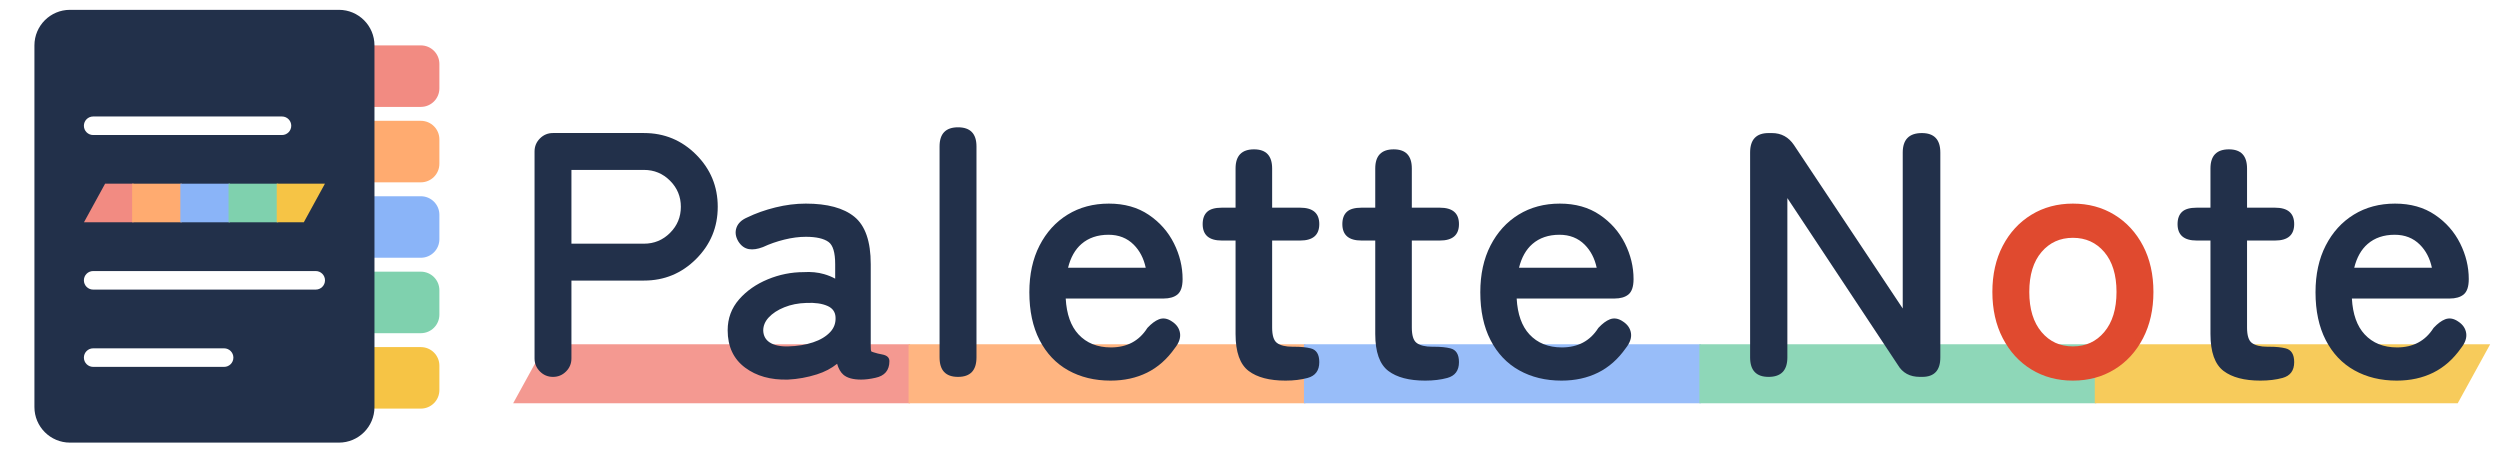
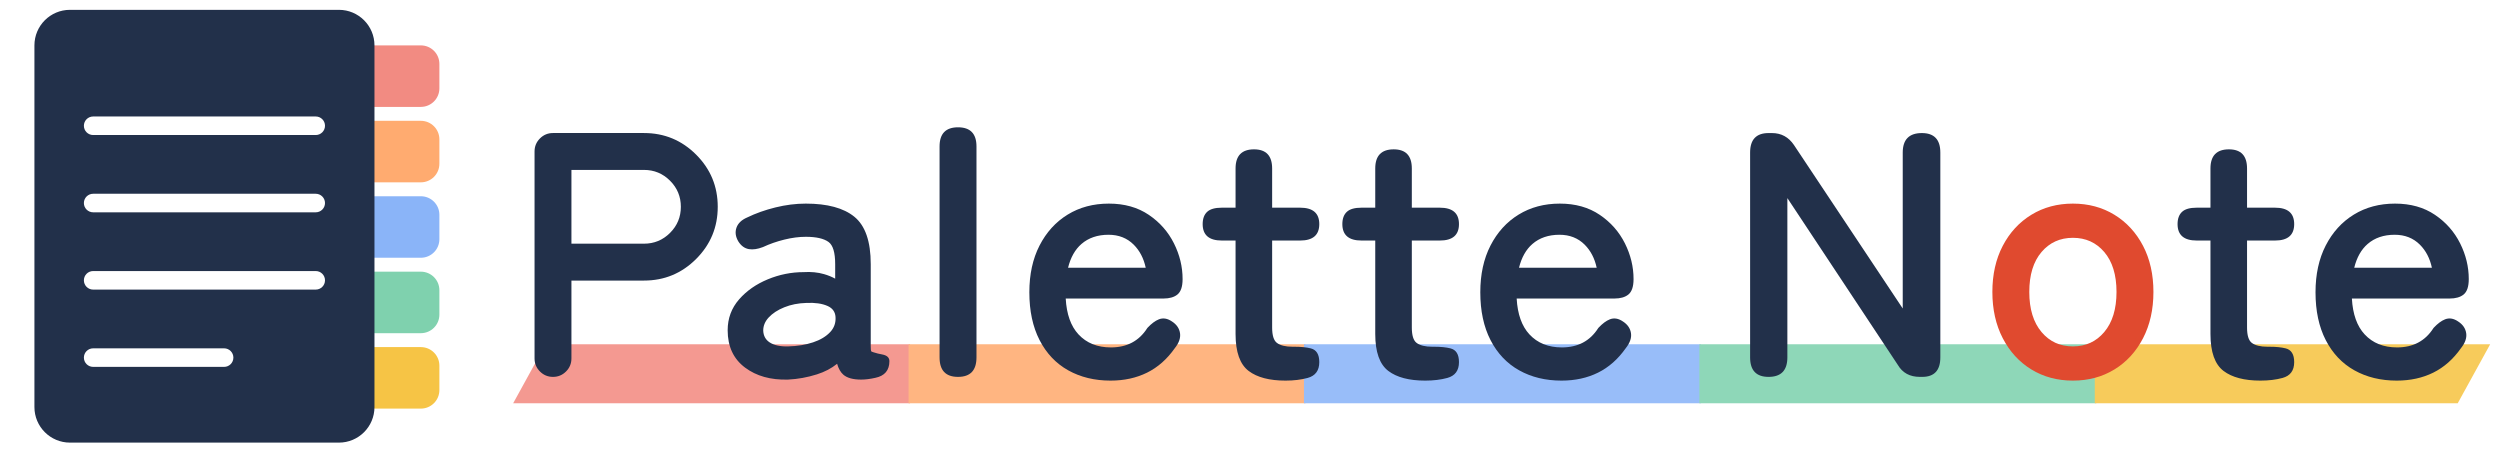
<svg xmlns="http://www.w3.org/2000/svg" viewBox="-14.0 -32.0 1016.682 184">
  <path fill="#F28B82" d="M126.971,-13.543 L157.143,-13.543 C161.309,-13.543 164.686,-10.166 164.686,-6 L164.686,3.931 C164.686,8.097 161.309,11.474 157.143,11.474 L126.971,11.474 C122.806,11.474 119.429,8.097 119.429,3.931 L119.429,-6 C119.429,-10.166 122.806,-13.543 126.971,-13.543 Z" />
  <path fill="#FFAB70" d="M126.971,17.131 L157.143,17.131 C161.309,17.131 164.686,20.508 164.686,24.674 L164.686,34.606 C164.686,38.772 161.309,42.149 157.143,42.149 L126.971,42.149 C122.806,42.149 119.429,38.772 119.429,34.606 L119.429,24.674 C119.429,20.508 122.806,17.131 126.971,17.131 Z" />
  <path fill="#8AB4F8" d="M126.971,47.806 L157.143,47.806 C161.309,47.806 164.686,51.183 164.686,55.349 L164.686,65.28 C164.686,69.446 161.309,72.823 157.143,72.823 L126.971,72.823 C122.806,72.823 119.429,69.446 119.429,65.28 L119.429,55.349 C119.429,51.183 122.806,47.806 126.971,47.806 Z" />
  <path fill="#7FD1AE" d="M126.971,78.48 L157.143,78.48 C161.309,78.48 164.686,81.857 164.686,86.023 L164.686,95.954 C164.686,100.12 161.309,103.497 157.143,103.497 L126.971,103.497 C122.806,103.497 119.429,100.12 119.429,95.954 L119.429,86.023 C119.429,81.857 122.806,78.48 126.971,78.48 Z" />
  <path fill="#F6C445" d="M126.971,109.154 L157.143,109.154 C161.309,109.154 164.686,112.531 164.686,116.697 L164.686,126.629 C164.686,130.794 161.309,134.171 157.143,134.171 L126.971,134.171 C122.806,134.171 119.429,130.794 119.429,126.629 L119.429,116.697 C119.429,112.531 122.806,109.154 126.971,109.154 Z" />
-   <path fill="#22304A" d="M14.457,-28 L123.829,-28 C131.813,-28 138.286,-21.527 138.286,-13.543 L138.286,133.543 C138.286,141.527 131.813,148 123.829,148 L14.457,148 C6.473,148 0,141.527 0,133.543 L0,-13.543 C0,-21.527 6.473,-28 14.457,-28 Z M23.886,78.229 C21.803,78.229 20.114,79.917 20.114,82 C20.114,84.083 21.803,85.771 23.886,85.771 L114.4,85.771 C116.483,85.771 118.171,84.083 118.171,82 C118.171,79.917 116.483,78.229 114.4,78.229 Z M23.886,15.371 C21.803,15.371 20.114,17.06 20.114,19.143 C20.114,21.226 21.803,22.914 23.886,22.914 L100.672,22.914 C102.755,22.914 104.443,21.226 104.443,19.143 C104.443,17.06 102.755,15.371 100.672,15.371 Z M23.886,109.657 C21.803,109.657 20.114,111.346 20.114,113.429 C20.114,115.512 21.803,117.2 23.886,117.2 L77.138,117.2 C79.221,117.2 80.91,115.511 80.91,113.429 C80.91,111.346 79.221,109.657 77.138,109.657 Z" />
-   <path fill="#F28B82" d="M28.743,42.7 L40.343,42.7 L40.343,58.4 L20.143,58.4 Z" />
-   <path fill="#FFAB70" d="M39.743,42.7 L59.943,42.7 L59.943,58.4 L39.743,58.4 Z" />
-   <path fill="#8AB4F8" d="M59.343,42.7 L79.543,42.7 L79.543,58.4 L59.343,58.4 Z" />
-   <path fill="#7FD1AE" d="M78.943,42.7 L99.143,42.7 L99.143,58.4 L78.943,58.4 Z" />
-   <path fill="#F6C445" d="M98.543,42.7 L118.143,42.7 L109.543,58.4 L98.543,58.4 Z" />
+   <path fill="#22304A" d="M14.457,-28 L123.829,-28 C131.813,-28 138.286,-21.527 138.286,-13.543 L138.286,133.543 C138.286,141.527 131.813,148 123.829,148 L14.457,148 C6.473,148 0,141.527 0,133.543 L0,-13.543 C0,-21.527 6.473,-28 14.457,-28 Z M23.886,15.371 C21.803,15.371 20.114,17.06 20.114,19.143 C20.114,21.226 21.803,22.914 23.886,22.914 L114.4,22.914 C116.483,22.914 118.171,21.226 118.171,19.143 C118.171,17.06 116.483,15.371 114.4,15.371 Z M23.886,46.8 C21.803,46.8 20.114,48.488 20.114,50.571 C20.114,52.654 21.803,54.343 23.886,54.343 L114.4,54.343 C116.483,54.343 118.171,52.654 118.171,50.571 C118.171,48.488 116.483,46.8 114.4,46.8 Z M23.886,78.229 C21.803,78.229 20.114,79.917 20.114,82 C20.114,84.083 21.803,85.771 23.886,85.771 L114.4,85.771 C116.483,85.771 118.171,84.083 118.171,82 C118.171,79.917 116.483,78.229 114.4,78.229 Z M23.886,109.657 C21.803,109.657 20.114,111.346 20.114,113.429 C20.114,115.512 21.803,117.2 23.886,117.2 L77.138,117.2 C79.221,117.2 80.91,115.511 80.91,113.429 C80.91,111.346 79.221,109.657 77.138,109.657 Z" />
  <path fill="#F49991" d="M207.886,108 L356.086,108 L356.086,132 L194.686,132 Z" />
  <path fill="#FFB581" d="M355.486,108 L516.886,108 L516.886,132 L355.486,132 Z" />
  <path fill="#98BDF9" d="M516.286,108 L677.686,108 L677.686,132 L516.286,132 Z" />
  <path fill="#8ED7B8" d="M677.086,108 L838.486,108 L838.486,132 L677.086,132 Z" />
  <path fill="#F7CB5B" d="M837.886,108 L998.686,108 L985.486,132 L837.886,132 Z" />
  <path fill="#22304A" d="M203.386,113.77 L203.386,29.6 Q203.386,26.493 205.582,24.297 Q207.779,22.1 210.886,22.1 L247.886,22.1 Q260.312,22.1 269.099,30.887 Q277.886,39.674 277.886,52.1 Q277.886,64.526 269.099,73.313 Q260.312,82.1 247.886,82.1 L218.386,82.1 L218.386,113.77 Q218.386,116.877 216.189,119.073 Q213.992,121.27 210.886,121.27 Q207.779,121.27 205.582,119.073 Q203.386,116.877 203.386,113.77 Z M218.386,67.1 L247.886,67.1 Q254.099,67.1 258.492,62.707 Q262.886,58.313 262.886,52.1 Q262.886,45.887 258.492,41.493 Q254.099,37.1 247.886,37.1 L218.386,37.1 L218.386,67.1 Z" />
  <path fill="#22304A" d="M306.394,121.069 Q296.325,121.345 289.773,116.448 Q283.221,111.552 283.221,102.31 Q283.221,95.552 287.566,90.586 Q291.911,85.621 298.738,82.793 Q305.566,79.966 312.876,79.966 Q317.152,79.69 320.738,80.724 Q324.325,81.759 326.945,83.69 L326.945,75.414 Q326.945,67.69 323.704,65.345 Q320.463,63 313.704,63 Q309.428,63 304.669,64.172 Q299.911,65.345 295.773,67.276 Q292.876,68.379 290.807,68.034 Q288.738,67.69 287.359,65.483 Q285.98,63.138 286.738,61 Q287.497,58.862 290.394,57.621 Q295.497,55.138 301.635,53.621 Q307.773,52.103 313.704,52.103 Q326.394,52.103 332.6,57.138 Q338.807,62.172 338.807,75.414 L338.807,108.655 Q338.807,110.862 339.152,111.483 Q339.497,112.103 340.876,112.517 Q342.531,113.069 344.463,113.414 Q346.394,113.759 346.394,114.862 Q346.394,119.414 341.704,120.379 Q338.669,121.069 336.187,121.069 Q331.773,121.069 329.842,119.414 Q327.911,117.759 327.221,113.483 Q323.497,117.207 317.842,119 Q312.187,120.793 306.394,121.069 Z M306.531,110.172 Q312.325,110.034 317.083,108.448 Q321.842,106.862 324.6,103.897 Q327.359,100.931 327.083,96.793 Q326.807,92.931 323.152,91.276 Q319.497,89.621 313.842,89.897 Q308.738,90.034 304.463,91.759 Q300.187,93.483 297.635,96.241 Q295.083,99 295.083,102.448 Q295.221,106.31 298.256,108.31 Q301.29,110.31 306.531,110.172 Z" />
  <path fill="#22304A" d="M306.429,122.368 Q295.908,122.657 288.995,117.49 Q281.921,112.203 281.921,102.31 Q281.921,95.063 286.588,89.73 Q291.133,84.536 298.241,81.592 Q305.288,78.674 312.835,78.666 Q317.312,78.383 321.099,79.475 Q323.585,80.192 325.645,81.323 L325.645,75.414 Q325.645,68.354 322.942,66.398 Q320.042,64.3 313.704,64.3 Q309.586,64.3 304.98,65.435 Q300.345,66.577 296.323,68.454 Q296.28,68.474 296.236,68.491 Q293.01,69.72 290.594,69.317 Q287.947,68.876 286.257,66.172 Q286.247,66.157 286.239,66.142 Q284.552,63.275 285.513,60.565 Q286.458,57.903 289.852,56.438 Q295.068,53.905 301.323,52.359 Q307.615,50.803 313.704,50.803 Q326.854,50.803 333.419,56.128 Q340.107,61.553 340.107,75.414 L340.107,108.655 Q340.107,110.525 340.289,110.851 Q340.377,111.01 341.25,111.272 Q341.269,111.278 341.287,111.284 Q342.853,111.806 344.691,112.134 Q347.694,112.67 347.694,114.862 Q347.694,120.473 341.966,121.653 Q338.815,122.369 336.187,122.369 Q331.292,122.369 328.996,120.401 Q327.291,118.939 326.43,115.94 Q322.966,118.739 318.235,120.239 Q312.418,122.084 306.455,122.367 Z M317.449,117.761 Q322.802,116.064 326.302,112.564 Q326.599,112.266 327.014,112.199 Q328.298,111.992 328.505,113.276 Q329.118,117.081 330.688,118.427 Q332.254,119.769 336.187,119.769 Q338.524,119.769 341.442,119.106 Q345.041,118.365 345.093,114.962 Q344.845,114.803 344.234,114.694 Q342.22,114.334 340.483,113.757 Q338.614,113.191 338.016,112.114 Q337.507,111.199 337.507,108.655 L337.507,75.414 Q337.507,62.792 331.782,58.148 Q325.933,53.403 313.704,53.403 Q307.931,53.403 301.947,54.883 Q295.942,56.367 290.962,58.79 Q290.934,58.803 290.906,58.816 Q288.532,59.833 287.964,61.435 Q287.41,62.995 288.471,64.809 Q289.537,66.505 291.021,66.752 Q292.728,67.037 295.267,66.077 Q299.501,64.107 304.358,62.91 Q309.27,61.7 313.704,61.7 Q320.883,61.7 324.466,64.292 Q328.245,67.026 328.245,75.414 L328.245,83.69 Q328.245,84.117 327.992,84.461 Q327.606,84.984 327.152,85.053 Q326.697,85.122 326.174,84.736 Q323.741,82.943 320.378,81.973 Q317.01,81.002 312.96,81.263 Q312.918,81.266 312.876,81.266 Q305.824,81.266 299.236,83.994 Q292.689,86.705 288.544,91.442 Q284.521,96.04 284.521,102.31 Q284.521,110.9 290.551,115.407 Q296.737,120.03 306.345,119.77 Q311.962,119.501 317.449,117.761 Z M306.566,111.472 L306.562,111.472 Q300.915,111.62 297.54,109.396 Q293.946,107.027 293.784,102.495 Q293.783,102.471 293.783,102.448 Q293.783,98.491 296.681,95.359 Q299.43,92.386 303.976,90.553 Q308.469,88.741 313.778,88.598 Q319.747,88.307 323.688,90.092 Q328.049,92.066 328.38,96.707 Q328.694,101.405 325.552,104.782 Q322.568,107.99 317.494,109.682 Q312.552,111.329 306.566,111.472 Z M306.501,108.873 Q312.099,108.74 316.672,107.215 Q321.116,105.734 323.649,103.011 Q326.025,100.457 325.786,96.88 Q325.566,93.796 322.616,92.46 Q319.247,90.934 313.905,91.195 Q309.007,91.328 304.949,92.964 Q300.943,94.579 298.589,97.124 Q296.392,99.5 296.383,102.425 Q296.505,105.6 298.971,107.225 Q301.664,109 306.497,108.873 Z" />
  <path fill="#22304A" d="M375.601,119.966 Q369.394,119.966 369.394,113.345 L369.394,27.552 Q369.394,21.069 375.601,21.069 Q381.808,21.069 381.808,27.552 L381.808,113.345 Q381.808,119.966 375.601,119.966 Z" />
  <path fill="#22304A" d="M375.601,121.266 Q368.094,121.266 368.094,113.345 L368.094,27.552 Q368.094,19.769 375.601,19.769 Q383.108,19.769 383.108,27.552 L383.108,113.345 Q383.108,121.266 375.601,121.266 Z M375.601,118.666 Q380.508,118.666 380.508,113.345 L380.508,27.552 Q380.508,22.369 375.601,22.369 Q370.694,22.369 370.694,27.552 L370.694,113.345 Q370.694,118.666 375.601,118.666 Z" />
  <path fill="#22304A" d="M437.631,121.483 Q428.251,121.483 421.079,117.483 Q413.907,113.483 409.907,105.69 Q405.907,97.897 405.907,86.862 Q405.907,76.241 409.907,68.448 Q413.907,60.655 420.872,56.379 Q427.838,52.103 436.941,52.103 Q446.044,52.103 452.458,56.448 Q458.872,60.793 462.251,67.552 Q465.631,74.31 465.631,81.483 Q465.631,85.483 463.976,86.793 Q462.32,88.103 459.148,88.103 L418.044,88.103 Q418.32,99.138 423.631,104.862 Q428.941,110.586 437.769,110.586 Q448.251,110.586 453.631,102.172 Q455.838,99.828 457.769,99.069 Q459.7,98.31 461.907,99.828 Q464.251,101.345 464.596,103.69 Q464.941,106.034 462.734,108.793 Q458.182,115.276 451.907,118.379 Q445.631,121.483 437.631,121.483 Z M418.734,78.172 L453.493,78.172 Q452.389,71 447.976,66.586 Q443.562,62.172 436.803,62.172 Q429.631,62.172 424.941,66.241 Q420.251,70.31 418.734,78.172 Z" />
  <path fill="#22304A" d="M437.631,122.783 Q427.913,122.783 420.446,118.618 Q412.93,114.426 408.75,106.283 Q404.607,98.211 404.607,86.862 Q404.607,75.927 408.75,67.855 Q412.916,59.738 420.192,55.271 Q427.47,50.803 436.941,50.803 Q446.443,50.803 453.187,55.372 Q459.883,59.908 463.414,66.97 Q466.931,74.003 466.931,81.483 Q466.931,86.112 464.782,87.812 Q462.773,89.403 459.148,89.403 L419.397,89.403 Q419.927,98.958 424.584,103.978 Q429.508,109.286 437.769,109.286 Q447.54,109.286 452.535,101.472 Q452.601,101.37 452.684,101.281 Q455.091,98.724 457.293,97.859 Q459.86,96.851 462.628,98.746 Q465.453,100.581 465.882,103.501 Q466.307,106.39 463.775,109.573 Q459.04,116.302 452.483,119.545 Q445.935,122.783 437.631,122.783 Z M437.631,120.183 Q445.327,120.183 451.33,117.214 Q457.309,114.258 461.67,108.046 Q461.694,108.013 461.719,107.981 Q463.573,105.664 463.31,103.879 Q463.051,102.116 461.2,100.919 Q461.185,100.909 461.17,100.899 Q459.532,99.773 458.244,100.279 Q456.618,100.918 454.658,102.978 Q448.898,111.886 437.769,111.886 Q428.374,111.886 422.678,105.746 Q417.033,99.662 416.745,88.136 Q416.744,88.12 416.744,88.103 Q416.744,86.803 418.044,86.803 L459.148,86.803 Q461.868,86.803 463.169,85.774 Q464.331,84.854 464.331,81.483 Q464.331,74.617 461.089,68.133 Q457.861,61.679 451.729,57.525 Q445.646,53.403 436.941,53.403 Q428.205,53.403 421.552,57.487 Q414.897,61.573 411.063,69.042 Q407.207,76.556 407.207,86.862 Q407.207,97.582 411.063,105.096 Q414.883,112.539 421.712,116.347 Q428.589,120.183 437.631,120.183 Z M418.734,79.472 Q418.61,79.472 418.488,79.449 Q417.211,79.203 417.458,77.926 Q419.06,69.623 424.089,65.259 Q429.145,60.872 436.803,60.872 Q444.1,60.872 448.895,65.667 Q453.609,70.382 454.778,77.975 Q454.793,78.073 454.793,78.172 Q454.793,79.472 453.493,79.472 Z M420.35,76.872 L451.933,76.872 Q450.703,71.152 447.056,67.505 Q443.023,63.472 436.803,63.472 Q430.116,63.472 425.793,67.223 Q421.908,70.594 420.35,76.872 Z" />
  <path fill="#22304A" d="M508.804,121.483 Q499.424,121.483 494.597,117.828 Q489.769,114.172 489.769,103.828 L489.769,64.517 L482.873,64.517 Q476.39,64.517 476.39,59.138 Q476.39,56.379 477.838,55.069 Q479.286,53.759 482.873,53.759 L489.769,53.759 L489.769,36.517 Q489.769,30.034 495.976,30.034 Q502.045,30.034 502.045,36.517 L502.045,53.759 L514.735,53.759 Q521.217,53.759 521.217,59.138 Q521.217,64.517 514.735,64.517 L502.045,64.517 L502.045,101.207 Q502.045,106.586 504.459,108.448 Q506.873,110.31 511.7,110.31 Q511.976,110.31 512.528,110.31 Q516.252,110.31 518.735,110.931 Q521.217,111.552 521.217,115.276 Q521.217,119.414 517.424,120.448 Q513.631,121.483 508.804,121.483 Z" />
  <path fill="#22304A" d="M508.804,122.783 Q498.988,122.783 493.812,118.864 Q488.469,114.819 488.469,103.828 L488.469,65.817 L482.873,65.817 Q475.09,65.817 475.09,59.138 Q475.09,55.802 476.966,54.105 Q478.786,52.459 482.873,52.459 L488.469,52.459 L488.469,36.517 Q488.469,28.734 495.976,28.734 Q503.345,28.734 503.345,36.517 L503.345,52.459 L514.735,52.459 Q522.517,52.459 522.517,59.138 Q522.517,65.817 514.735,65.817 L503.345,65.817 L503.345,101.207 Q503.345,105.947 505.253,107.419 Q507.316,109.01 511.7,109.01 L512.528,109.01 Q516.412,109.01 519.05,109.67 Q522.517,110.537 522.517,115.276 Q522.517,120.407 517.766,121.702 Q513.805,122.783 508.804,122.783 Z M508.804,120.183 Q513.457,120.183 517.082,119.194 Q519.917,118.421 519.917,115.276 Q519.917,112.567 518.419,112.192 Q516.092,111.61 512.528,111.61 L511.7,111.61 Q506.43,111.61 503.665,109.478 Q500.745,107.225 500.745,101.207 L500.745,64.517 Q500.745,63.217 502.045,63.217 L514.735,63.217 Q519.917,63.217 519.917,59.138 Q519.917,55.059 514.735,55.059 L502.045,55.059 Q500.745,55.059 500.745,53.759 L500.745,36.517 Q500.745,31.334 495.976,31.334 Q491.069,31.334 491.069,36.517 L491.069,53.759 Q491.069,55.059 489.769,55.059 L482.873,55.059 Q479.787,55.059 478.71,56.033 Q477.69,56.956 477.69,59.138 Q477.69,63.217 482.873,63.217 L489.769,63.217 Q491.069,63.217 491.069,64.517 L491.069,103.828 Q491.069,113.526 495.382,116.791 Q499.861,120.183 508.804,120.183 Z" />
  <path fill="#22304A" d="M565.61,121.483 Q556.231,121.483 551.403,117.828 Q546.575,114.172 546.575,103.828 L546.575,64.517 L539.679,64.517 Q533.196,64.517 533.196,59.138 Q533.196,56.379 534.644,55.069 Q536.093,53.759 539.679,53.759 L546.575,53.759 L546.575,36.517 Q546.575,30.034 552.782,30.034 Q558.851,30.034 558.851,36.517 L558.851,53.759 L571.541,53.759 Q578.024,53.759 578.024,59.138 Q578.024,64.517 571.541,64.517 L558.851,64.517 L558.851,101.207 Q558.851,106.586 561.265,108.448 Q563.679,110.31 568.506,110.31 Q568.782,110.31 569.334,110.31 Q573.058,110.31 575.541,110.931 Q578.024,111.552 578.024,115.276 Q578.024,119.414 574.231,120.448 Q570.438,121.483 565.61,121.483 Z" />
  <path fill="#22304A" d="M565.61,122.783 Q555.794,122.783 550.618,118.864 Q545.275,114.819 545.275,103.828 L545.275,65.817 L539.679,65.817 Q531.896,65.817 531.896,59.138 Q531.896,55.802 533.772,54.105 Q535.592,52.459 539.679,52.459 L545.275,52.459 L545.275,36.517 Q545.275,28.734 552.782,28.734 Q560.151,28.734 560.151,36.517 L560.151,52.459 L571.541,52.459 Q579.324,52.459 579.324,59.138 Q579.324,65.817 571.541,65.817 L560.151,65.817 L560.151,101.207 Q560.151,105.947 562.059,107.419 Q564.122,109.01 568.506,109.01 L569.334,109.01 Q573.218,109.01 575.856,109.67 Q579.324,110.537 579.324,115.276 Q579.324,120.407 574.573,121.702 Q570.612,122.783 565.61,122.783 Z M565.61,120.183 Q570.263,120.183 573.889,119.194 Q576.724,118.421 576.724,115.276 Q576.724,112.567 575.226,112.192 Q572.898,111.61 569.334,111.61 L568.506,111.61 Q563.236,111.61 560.471,109.478 Q557.551,107.225 557.551,101.207 L557.551,64.517 Q557.551,63.217 558.851,63.217 L571.541,63.217 Q576.724,63.217 576.724,59.138 Q576.724,55.059 571.541,55.059 L558.851,55.059 Q557.551,55.059 557.551,53.759 L557.551,36.517 Q557.551,31.334 552.782,31.334 Q547.875,31.334 547.875,36.517 L547.875,53.759 Q547.875,55.059 546.575,55.059 L539.679,55.059 Q536.594,55.059 535.517,56.033 Q534.496,56.956 534.496,59.138 Q534.496,63.217 539.679,63.217 L546.575,63.217 Q547.875,63.217 547.875,64.517 L547.875,103.828 Q547.875,113.526 552.188,116.791 Q556.667,120.183 565.61,120.183 Z" />
  <path fill="#22304A" d="M621.022,121.483 Q611.643,121.483 604.471,117.483 Q597.298,113.483 593.298,105.69 Q589.298,97.897 589.298,86.862 Q589.298,76.241 593.298,68.448 Q597.298,60.655 604.264,56.379 Q611.229,52.103 620.333,52.103 Q629.436,52.103 635.85,56.448 Q642.264,60.793 645.643,67.552 Q649.022,74.31 649.022,81.483 Q649.022,85.483 647.367,86.793 Q645.712,88.103 642.54,88.103 L601.436,88.103 Q601.712,99.138 607.022,104.862 Q612.333,110.586 621.16,110.586 Q631.643,110.586 637.022,102.172 Q639.229,99.828 641.16,99.069 Q643.091,98.31 645.298,99.828 Q647.643,101.345 647.988,103.69 Q648.333,106.034 646.126,108.793 Q641.574,115.276 635.298,118.379 Q629.022,121.483 621.022,121.483 Z M602.126,78.172 L636.884,78.172 Q635.781,71 631.367,66.586 Q626.953,62.172 620.195,62.172 Q613.022,62.172 608.333,66.241 Q603.643,70.31 602.126,78.172 Z" />
  <path fill="#22304A" d="M621.022,122.783 Q611.305,122.783 603.837,118.618 Q596.321,114.426 592.142,106.283 Q587.998,98.211 587.998,86.862 Q587.998,75.927 592.142,67.855 Q596.308,59.738 603.584,55.271 Q610.862,50.803 620.333,50.803 Q629.835,50.803 636.579,55.372 Q643.274,59.908 646.806,66.97 Q650.322,74.003 650.322,81.483 Q650.322,86.112 648.174,87.812 Q646.164,89.403 642.54,89.403 L602.789,89.403 Q603.319,98.959 607.975,103.978 Q612.9,109.286 621.16,109.286 Q630.931,109.286 635.927,101.472 Q635.992,101.37 636.076,101.281 Q638.482,98.724 640.685,97.859 Q643.252,96.851 646.019,98.746 Q648.845,100.581 649.274,103.501 Q649.699,106.39 647.167,109.573 Q642.432,116.302 635.874,119.545 Q629.326,122.783 621.022,122.783 Z M621.022,120.183 Q628.719,120.183 634.722,117.214 Q640.701,114.257 645.062,108.046 Q645.085,108.013 645.111,107.981 Q646.964,105.664 646.702,103.879 Q646.443,102.116 644.592,100.919 Q644.577,100.909 644.562,100.899 Q642.924,99.773 641.636,100.279 Q640.01,100.918 638.05,102.978 Q632.289,111.886 621.16,111.886 Q611.765,111.886 606.069,105.746 Q600.425,99.662 600.137,88.136 L600.136,88.103 Q600.136,86.803 601.436,86.803 L642.54,86.803 Q645.26,86.803 646.56,85.774 Q647.722,84.854 647.722,81.483 Q647.722,74.617 644.48,68.133 Q641.253,61.679 635.121,57.525 Q629.037,53.403 620.333,53.403 Q611.596,53.403 604.944,57.487 Q598.289,61.573 594.455,69.042 Q590.598,76.556 590.598,86.862 Q590.598,97.582 594.455,105.096 Q598.275,112.539 605.104,116.347 Q611.981,120.183 621.022,120.183 Z M602.126,79.472 Q602.002,79.472 601.879,79.449 Q600.603,79.203 600.849,77.926 Q602.452,69.623 607.481,65.259 Q612.537,60.872 620.195,60.872 Q627.492,60.872 632.286,65.667 Q637.001,70.382 638.169,77.975 Q638.184,78.073 638.184,78.172 Q638.184,79.472 636.884,79.472 Z M603.742,76.872 L635.324,76.872 Q634.094,71.152 630.448,67.505 Q626.415,63.472 620.195,63.472 Q613.508,63.472 609.185,67.223 Q605.3,70.594 603.742,76.872 Z" />
  <path fill="#22304A" d="M705.229,119.966 Q699.022,119.966 699.022,113.345 L699.022,30.034 Q699.022,23.414 705.229,23.414 L706.609,23.414 Q711.574,23.414 714.471,27.69 L761.091,97.759 L761.091,30.034 Q761.091,23.414 767.574,23.414 Q773.781,23.414 773.781,30.034 L773.781,113.345 Q773.781,119.966 767.712,119.966 L766.747,119.966 Q761.367,119.966 758.884,115.69 L711.574,44.241 L711.574,113.345 Q711.574,119.966 705.229,119.966 Z" />
  <path fill="#22304A" d="M705.229,121.266 Q697.722,121.266 697.722,113.345 L697.722,30.034 Q697.722,22.114 705.229,22.114 L706.609,22.114 Q712.264,22.114 715.547,26.961 L759.791,93.458 L759.791,30.034 Q759.791,22.114 767.574,22.114 Q775.081,22.114 775.081,30.034 L775.081,113.345 Q775.081,121.266 767.712,121.266 L766.747,121.266 Q760.64,121.266 757.78,116.377 L712.874,48.559 L712.874,113.345 Q712.874,121.266 705.229,121.266 Z M705.229,118.666 Q710.274,118.666 710.274,113.345 L710.274,44.241 Q710.274,43.543 710.856,43.157 Q711.94,42.44 712.658,43.524 L759.968,114.972 Q759.99,115.004 760.009,115.037 Q762.116,118.666 766.747,118.666 L767.712,118.666 Q772.481,118.666 772.481,113.345 L772.481,30.034 Q772.481,24.714 767.574,24.714 Q762.391,24.714 762.391,30.034 L762.391,97.759 Q762.391,98.455 761.811,98.841 Q760.729,99.561 760.009,98.479 L713.394,28.419 Q710.885,24.714 706.609,24.714 L705.229,24.714 Q700.322,24.714 700.322,30.034 L700.322,113.345 Q700.322,118.666 705.229,118.666 Z" />
  <path fill="#E04A2F" d="M828.991,121.483 Q819.888,121.483 812.785,117.138 Q805.681,112.793 801.612,104.931 Q797.543,97.069 797.543,86.724 Q797.543,76.379 801.612,68.586 Q805.681,60.793 812.785,56.448 Q819.888,52.103 828.991,52.103 Q838.095,52.103 845.198,56.448 Q852.302,60.793 856.371,68.586 Q860.44,76.379 860.44,86.724 Q860.44,97.069 856.371,104.931 Q852.302,112.793 845.198,117.138 Q838.095,121.483 828.991,121.483 Z M828.991,110.172 Q837.405,110.172 842.716,103.897 Q848.026,97.621 848.026,86.724 Q848.026,75.828 842.716,69.621 Q837.405,63.414 828.991,63.414 Q820.578,63.414 815.267,69.621 Q809.957,75.828 809.957,86.724 Q809.957,97.621 815.267,103.897 Q820.578,110.172 828.991,110.172 Z" />
  <path fill="#E04A2F" d="M828.991,122.783 Q819.522,122.783 812.106,118.247 Q804.693,113.713 800.458,105.529 Q796.243,97.385 796.243,86.724 Q796.243,76.06 800.46,67.985 Q804.695,59.872 812.106,55.339 Q819.522,50.803 828.991,50.803 Q838.461,50.803 845.877,55.339 Q853.287,59.872 857.523,67.985 Q861.74,76.06 861.74,86.724 Q861.74,97.385 857.525,105.529 Q853.29,113.713 845.877,118.247 Q838.461,122.783 828.991,122.783 Z M828.991,120.183 Q837.729,120.183 844.52,116.029 Q851.314,111.873 855.216,104.334 Q859.14,96.752 859.14,86.724 Q859.14,76.698 855.218,69.188 Q851.316,61.714 844.52,57.557 Q837.729,53.403 828.991,53.403 Q820.254,53.403 813.463,57.557 Q806.667,61.714 802.765,69.188 Q798.843,76.698 798.843,86.724 Q798.843,96.752 802.767,104.334 Q806.669,111.873 813.463,116.029 Q820.254,120.183 828.991,120.183 Z M828.991,111.472 Q819.975,111.472 814.275,104.736 Q808.657,98.097 808.657,86.724 Q808.657,75.347 814.28,68.776 Q819.979,62.114 828.991,62.114 Q838.004,62.114 843.703,68.776 Q849.326,75.347 849.326,86.724 Q849.326,98.097 843.708,104.736 Q838.008,111.472 828.991,111.472 Z M828.991,108.872 Q836.802,108.872 841.723,103.057 Q846.726,97.144 846.726,86.724 Q846.726,76.308 841.728,70.466 Q836.807,64.714 828.991,64.714 Q821.176,64.714 816.255,70.466 Q811.257,76.308 811.257,86.724 Q811.257,97.145 816.26,103.057 Q821.181,108.872 828.991,108.872 Z" />
  <path fill="#22304A" d="M905.269,121.483 Q895.89,121.483 891.063,117.828 Q886.235,114.172 886.235,103.828 L886.235,64.517 L879.338,64.517 Q872.856,64.517 872.856,59.138 Q872.856,56.379 874.304,55.069 Q875.752,53.759 879.338,53.759 L886.235,53.759 L886.235,36.517 Q886.235,30.034 892.442,30.034 Q898.511,30.034 898.511,36.517 L898.511,53.759 L911.201,53.759 Q917.683,53.759 917.683,59.138 Q917.683,64.517 911.201,64.517 L898.511,64.517 L898.511,101.207 Q898.511,106.586 900.925,108.448 Q903.338,110.31 908.166,110.31 Q908.442,110.31 908.994,110.31 Q912.718,110.31 915.201,110.931 Q917.683,111.552 917.683,115.276 Q917.683,119.414 913.89,120.448 Q910.097,121.483 905.269,121.483 Z" />
  <path fill="#22304A" d="M905.269,122.783 Q895.454,122.783 890.278,118.864 Q884.935,114.819 884.935,103.828 L884.935,65.817 L879.338,65.817 Q871.556,65.817 871.556,59.138 Q871.556,55.802 873.432,54.105 Q875.251,52.459 879.338,52.459 L884.935,52.459 L884.935,36.517 Q884.935,28.734 892.442,28.734 Q899.811,28.734 899.811,36.517 L899.811,52.459 L911.201,52.459 Q918.983,52.459 918.983,59.138 Q918.983,65.817 911.201,65.817 L899.811,65.817 L899.811,101.207 Q899.811,105.947 901.719,107.419 Q903.782,109.01 908.166,109.01 L908.994,109.01 Q912.878,109.01 915.516,109.67 Q918.983,110.537 918.983,115.276 Q918.983,120.407 914.232,121.702 Q910.271,122.783 905.269,122.783 Z M905.269,120.183 Q909.923,120.183 913.548,119.194 Q916.383,118.421 916.383,115.276 Q916.383,112.567 914.885,112.192 Q912.558,111.61 908.994,111.61 L908.166,111.61 Q902.895,111.61 900.131,109.478 Q897.211,107.225 897.211,101.207 L897.211,64.517 Q897.211,63.217 898.511,63.217 L911.201,63.217 Q916.383,63.217 916.383,59.138 Q916.383,55.059 911.201,55.059 L898.511,55.059 Q897.211,55.059 897.211,53.759 L897.211,36.517 Q897.211,31.334 892.442,31.334 Q887.535,31.334 887.535,36.517 L887.535,53.759 Q887.535,55.059 886.235,55.059 L879.338,55.059 Q876.253,55.059 875.176,56.033 Q874.156,56.956 874.156,59.138 Q874.156,63.217 879.338,63.217 L886.235,63.217 Q887.535,63.217 887.535,64.517 L887.535,103.828 Q887.535,113.526 891.847,116.791 Q896.327,120.183 905.269,120.183 Z" />
  <path fill="#22304A" d="M960.682,121.483 Q951.303,121.483 944.13,117.483 Q936.958,113.483 932.958,105.69 Q928.958,97.897 928.958,86.862 Q928.958,76.241 932.958,68.448 Q936.958,60.655 943.923,56.379 Q950.889,52.103 959.992,52.103 Q969.096,52.103 975.51,56.448 Q981.923,60.793 985.303,67.552 Q988.682,74.31 988.682,81.483 Q988.682,85.483 987.027,86.793 Q985.372,88.103 982.199,88.103 L941.096,88.103 Q941.372,99.138 946.682,104.862 Q951.992,110.586 960.82,110.586 Q971.303,110.586 976.682,102.172 Q978.889,99.828 980.82,99.069 Q982.751,98.31 984.958,99.828 Q987.303,101.345 987.647,103.69 Q987.992,106.034 985.785,108.793 Q981.234,115.276 974.958,118.379 Q968.682,121.483 960.682,121.483 Z M941.785,78.172 L976.544,78.172 Q975.441,71 971.027,66.586 Q966.613,62.172 959.854,62.172 Q952.682,62.172 947.992,66.241 Q943.303,70.31 941.785,78.172 Z" />
  <path fill="#22304A" d="M960.682,122.783 Q950.965,122.783 943.497,118.618 Q935.981,114.426 931.801,106.283 Q927.658,98.211 927.658,86.862 Q927.658,75.927 931.801,67.855 Q935.967,59.738 943.243,55.271 Q950.522,50.803 959.992,50.803 Q969.495,50.803 976.239,55.372 Q982.934,59.908 986.465,66.97 Q989.982,74.003 989.982,81.483 Q989.982,86.112 987.834,87.812 Q985.824,89.403 982.199,89.403 L942.449,89.403 Q942.978,98.958 947.635,103.978 Q952.56,109.286 960.82,109.286 Q970.591,109.286 975.587,101.472 Q975.652,101.37 975.735,101.281 Q978.142,98.724 980.344,97.859 Q982.911,96.851 985.679,98.746 Q985.686,98.751 985.695,98.756 Q988.505,100.589 988.934,103.5 Q989.359,106.39 986.826,109.573 Q982.091,116.302 975.534,119.545 Q968.986,122.783 960.682,122.783 Z M960.682,120.183 Q968.378,120.183 974.382,117.214 Q980.36,114.257 984.721,108.046 Q984.745,108.013 984.77,107.981 Q986.624,105.664 986.361,103.879 Q986.102,102.116 984.252,100.919 Q984.236,100.909 984.221,100.899 Q982.583,99.773 981.295,100.279 Q979.669,100.918 977.71,102.978 Q971.949,111.886 960.82,111.886 Q951.425,111.886 945.729,105.746 Q940.084,99.662 939.796,88.136 L939.796,88.103 Q939.796,86.803 941.096,86.803 L982.199,86.803 Q984.919,86.803 986.22,85.774 Q987.382,84.854 987.382,81.483 Q987.382,74.617 984.14,68.133 Q980.913,61.679 974.78,57.525 Q968.697,53.403 959.992,53.403 Q951.256,53.403 944.603,57.487 Q937.948,61.573 934.114,69.042 Q930.258,76.556 930.258,86.862 Q930.258,97.582 934.114,105.096 Q937.935,112.539 944.763,116.347 Q951.641,120.183 960.682,120.183 Z M941.785,79.472 Q941.661,79.472 941.539,79.449 Q940.901,79.326 940.643,78.945 Q940.386,78.564 940.509,77.926 Q942.111,69.623 947.14,65.259 Q952.197,60.872 959.854,60.872 Q967.151,60.872 971.946,65.667 Q976.661,70.382 977.829,77.975 Q977.844,78.073 977.844,78.172 Q977.844,79.472 976.544,79.472 Z M943.402,76.872 L974.984,76.872 Q973.754,71.152 970.107,67.505 Q966.074,63.472 959.854,63.472 Q953.167,63.472 948.844,67.223 Q944.959,70.594 943.402,76.872 Z" />
</svg>
